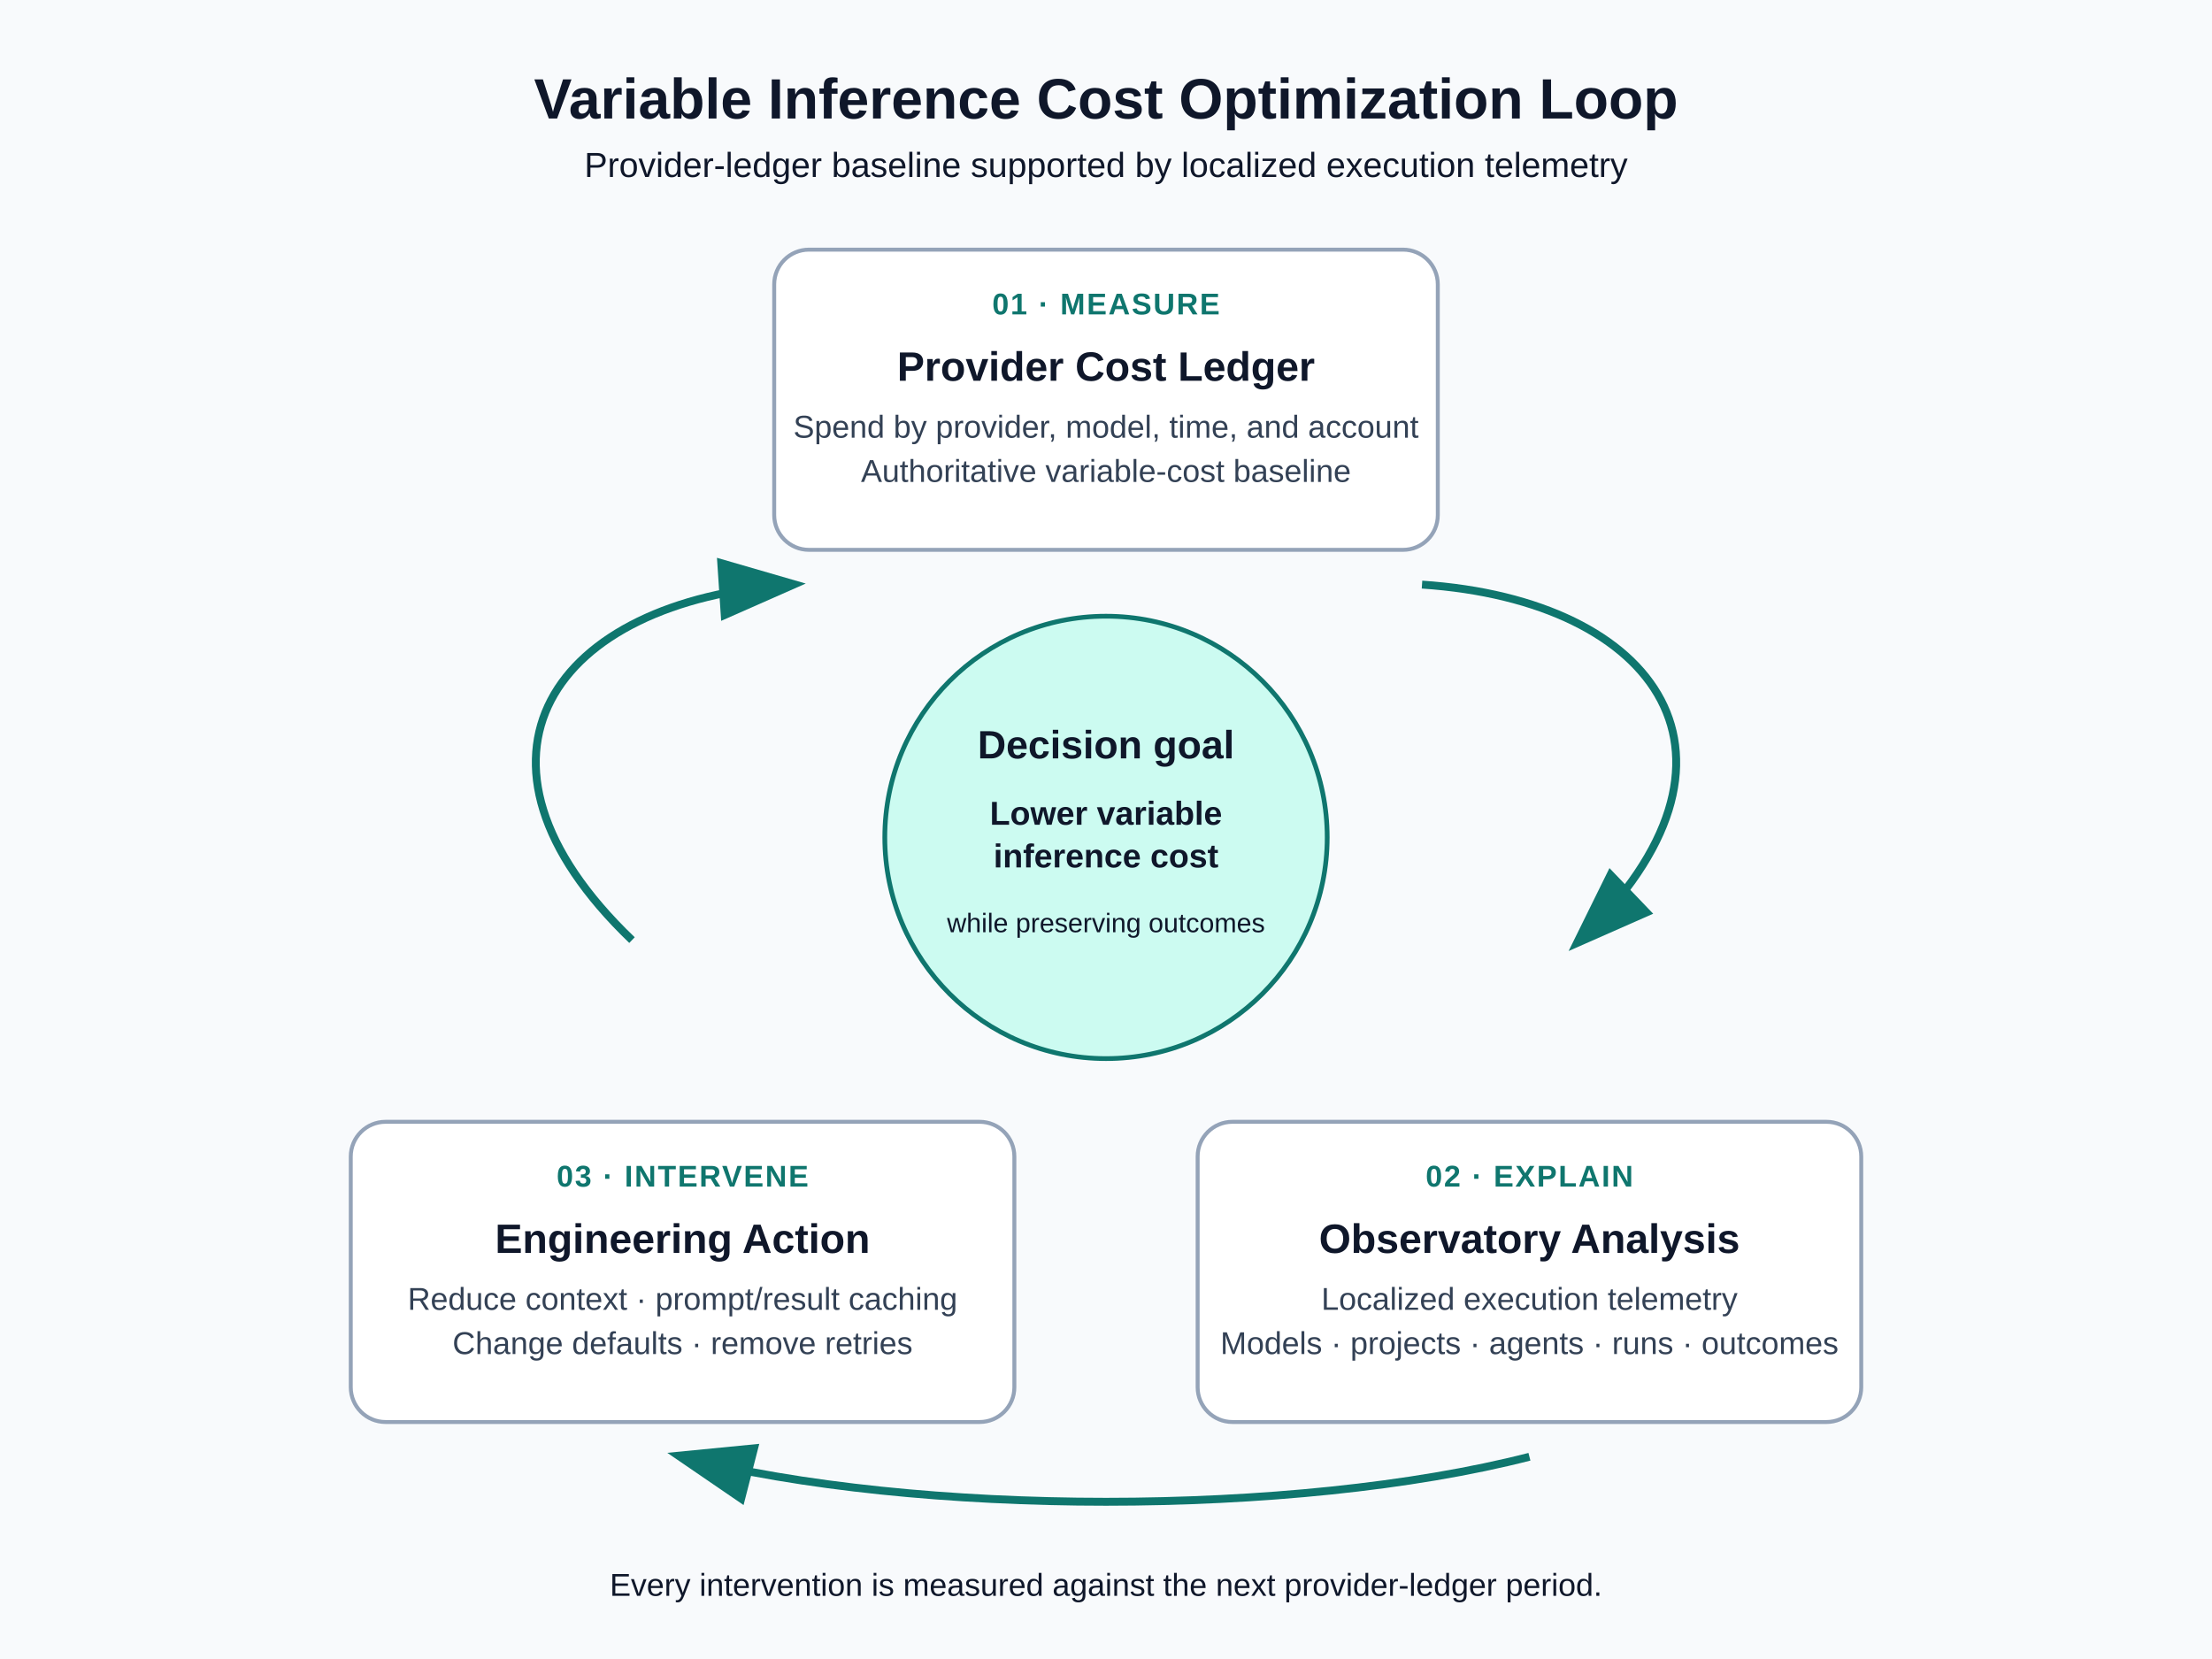
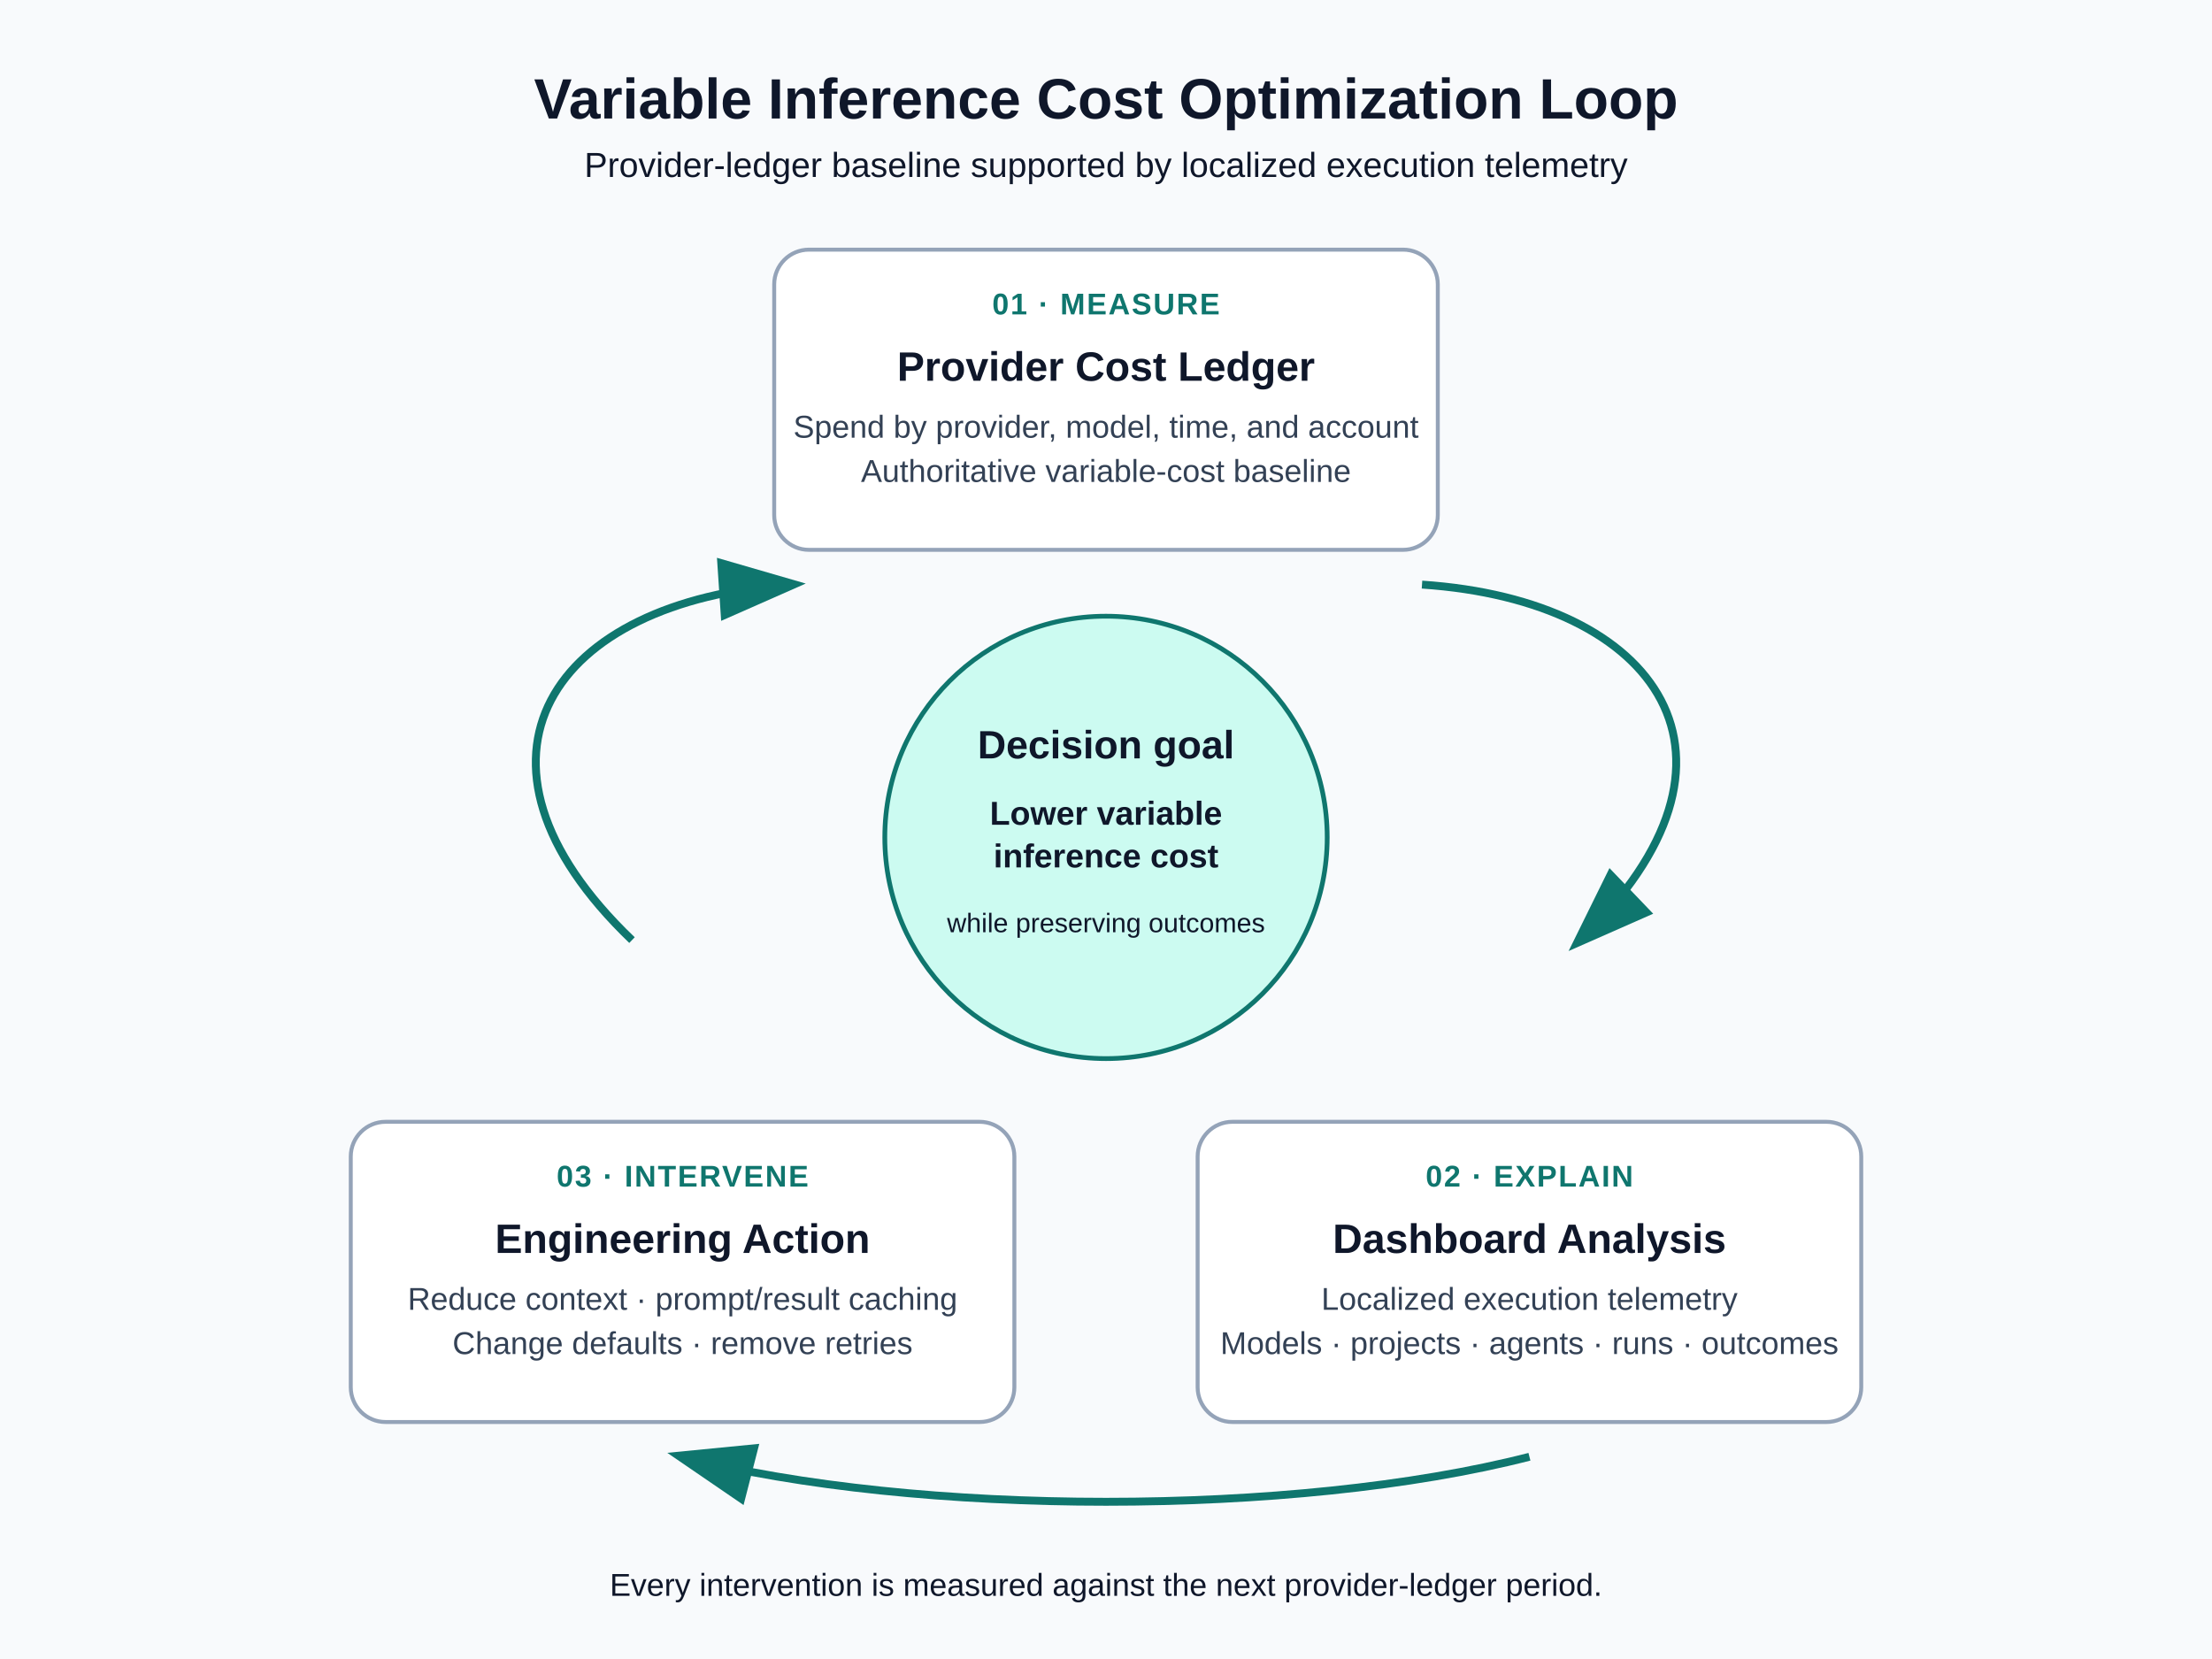
<svg xmlns="http://www.w3.org/2000/svg" width="1400" height="1050" viewBox="0 0 1400 1050" role="img" aria-labelledby="title description">
  <defs>
    <marker id="arrow" markerWidth="12" markerHeight="12" refX="9" refY="4" orient="auto">
      <path d="M0,0 L0,8 L11,4 z" fill="#0f766e" />
    </marker>
    <style>
      .title { font-family: Arial, Helvetica, sans-serif; fill: #0f172a; }
      .name { font-family: Arial, Helvetica, sans-serif; font-size: 26px; font-weight: 700; fill: #0f172a; }
      .body { font-family: Arial, Helvetica, sans-serif; font-size: 20px; fill: #334155; }
      .step { font-family: Arial, Helvetica, sans-serif; font-size: 19px; font-weight: 700; fill: #0f766e; letter-spacing: 1px; }
      .card { fill: #ffffff; stroke: #94a3b8; stroke-width: 2.5; }
      .loop { fill: none; stroke: #0f766e; stroke-width: 5; marker-end: url(#arrow); }
    </style>
  </defs>
  <rect width="1400" height="1050" fill="#f8fafc" />
  <text x="700" y="75" text-anchor="middle" class="title" font-size="36" font-weight="700">Variable Inference Cost Optimization Loop</text>
  <text x="700" y="112" text-anchor="middle" class="title" font-size="22" fill="#475569">Provider-ledger baseline supported by localized execution telemetry</text>
  <g transform="translate(0 30)">
    <rect x="490" y="128" width="420" height="190" rx="22" class="card" />
    <text x="700" y="169" text-anchor="middle" class="step">01 · MEASURE</text>
    <text x="700" y="211" text-anchor="middle" class="name">Provider Cost Ledger</text>
    <text x="700" y="247" text-anchor="middle" class="body">Spend by provider, model, time, and account</text>
    <text x="700" y="275" text-anchor="middle" class="body">Authoritative variable-cost baseline</text>
    <rect x="758" y="680" width="420" height="190" rx="22" class="card" />
    <text x="968" y="721" text-anchor="middle" class="step">02 · EXPLAIN</text>
-     <text x="968" y="763" text-anchor="middle" class="name">Observatory Analysis</text>
+     <text x="968" y="763" text-anchor="middle" class="name">Dashboard Analysis</text>
    <text x="968" y="799" text-anchor="middle" class="body">Localized execution telemetry</text>
    <text x="968" y="827" text-anchor="middle" class="body">Models · projects · agents · runs · outcomes</text>
    <rect x="222" y="680" width="420" height="190" rx="22" class="card" />
    <text x="432" y="721" text-anchor="middle" class="step">03 · INTERVENE</text>
    <text x="432" y="763" text-anchor="middle" class="name">Engineering Action</text>
    <text x="432" y="799" text-anchor="middle" class="body">Reduce context · prompt/result caching</text>
    <text x="432" y="827" text-anchor="middle" class="body">Change defaults · remove retries</text>
    <circle cx="700" cy="500" r="140" fill="#ccfbf1" stroke="#0f766e" stroke-width="3" />
    <text x="700" y="450" text-anchor="middle" class="title" font-size="25" font-weight="700" fill="#115e59">Decision goal</text>
    <text x="700" y="492" text-anchor="middle" class="title" font-size="21" font-weight="700" fill="#115e59">Lower variable</text>
    <text x="700" y="519" text-anchor="middle" class="title" font-size="21" font-weight="700" fill="#115e59">inference cost</text>
    <text x="700" y="560" text-anchor="middle" class="title" font-size="17" fill="#134e4a">while preserving outcomes</text>
    <path d="M900 340 C1050 350 1120 450 1000 565" class="loop" />
    <path d="M968 892 C820 930 580 930 432 892" class="loop" />
    <path d="M400 565 C280 450 350 350 500 340" class="loop" />
    <text x="700" y="980" text-anchor="middle" class="title" font-size="20" fill="#475569">Every intervention is measured against the next provider-ledger period.</text>
  </g>
</svg>
